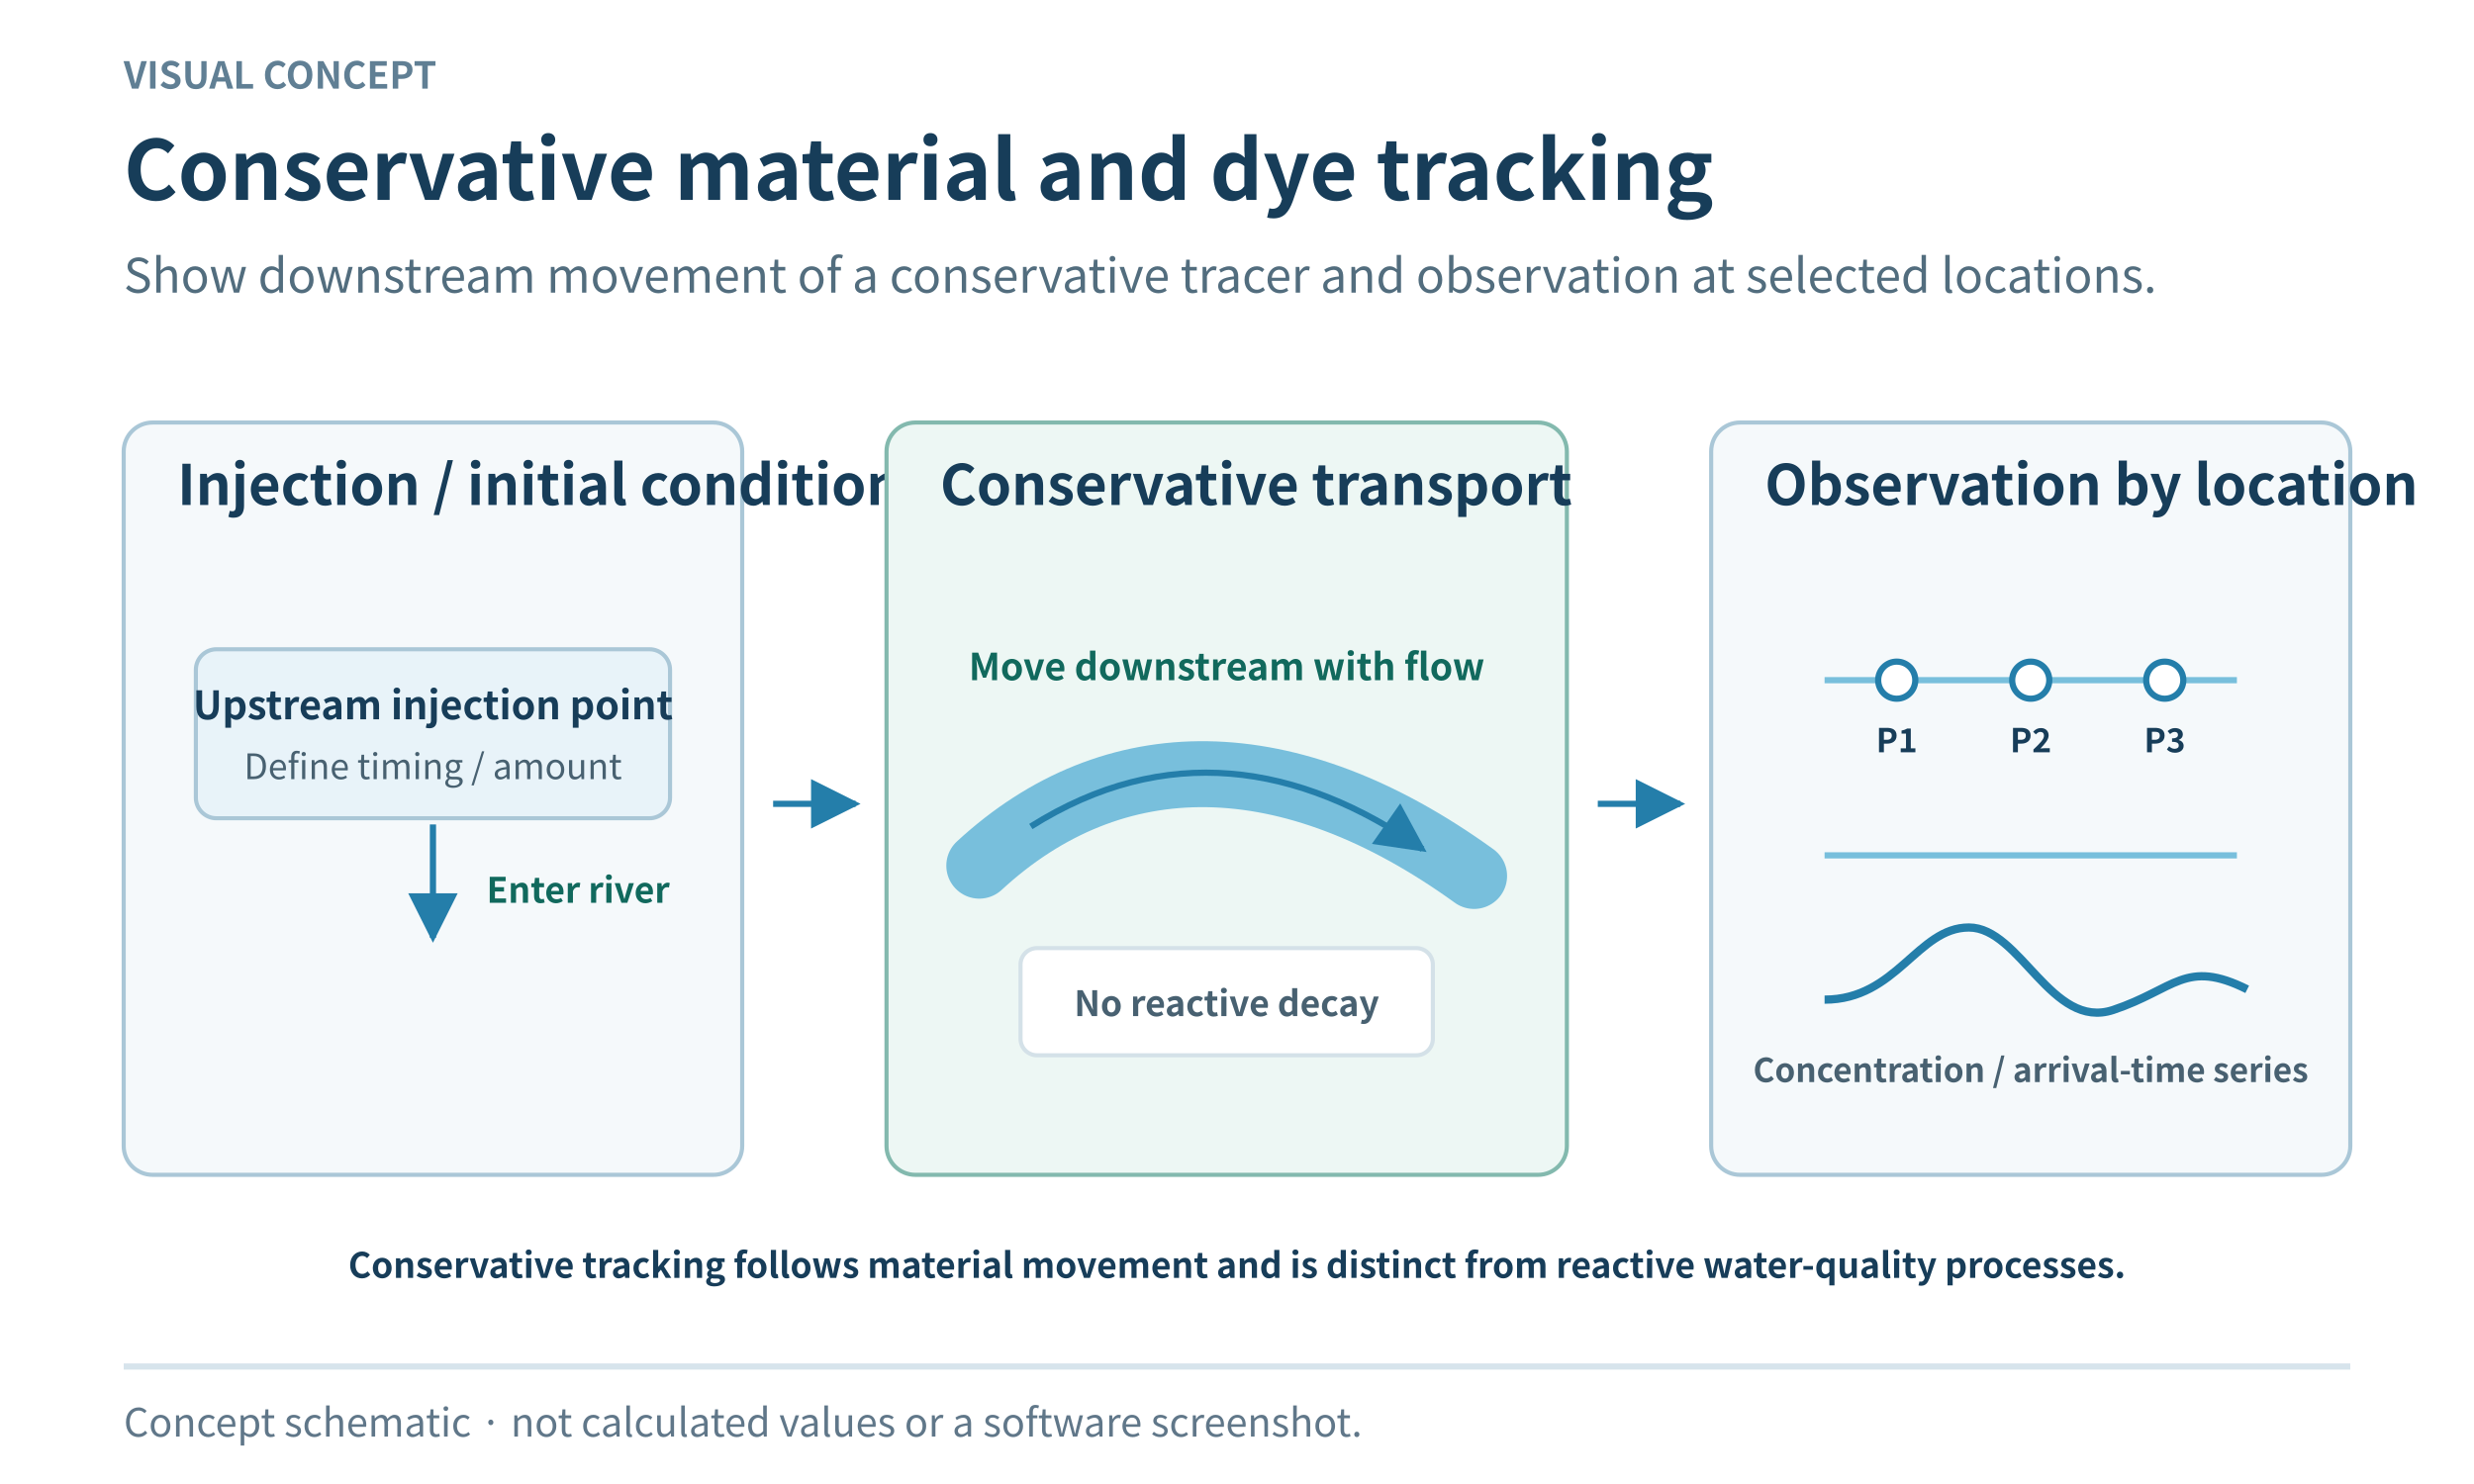
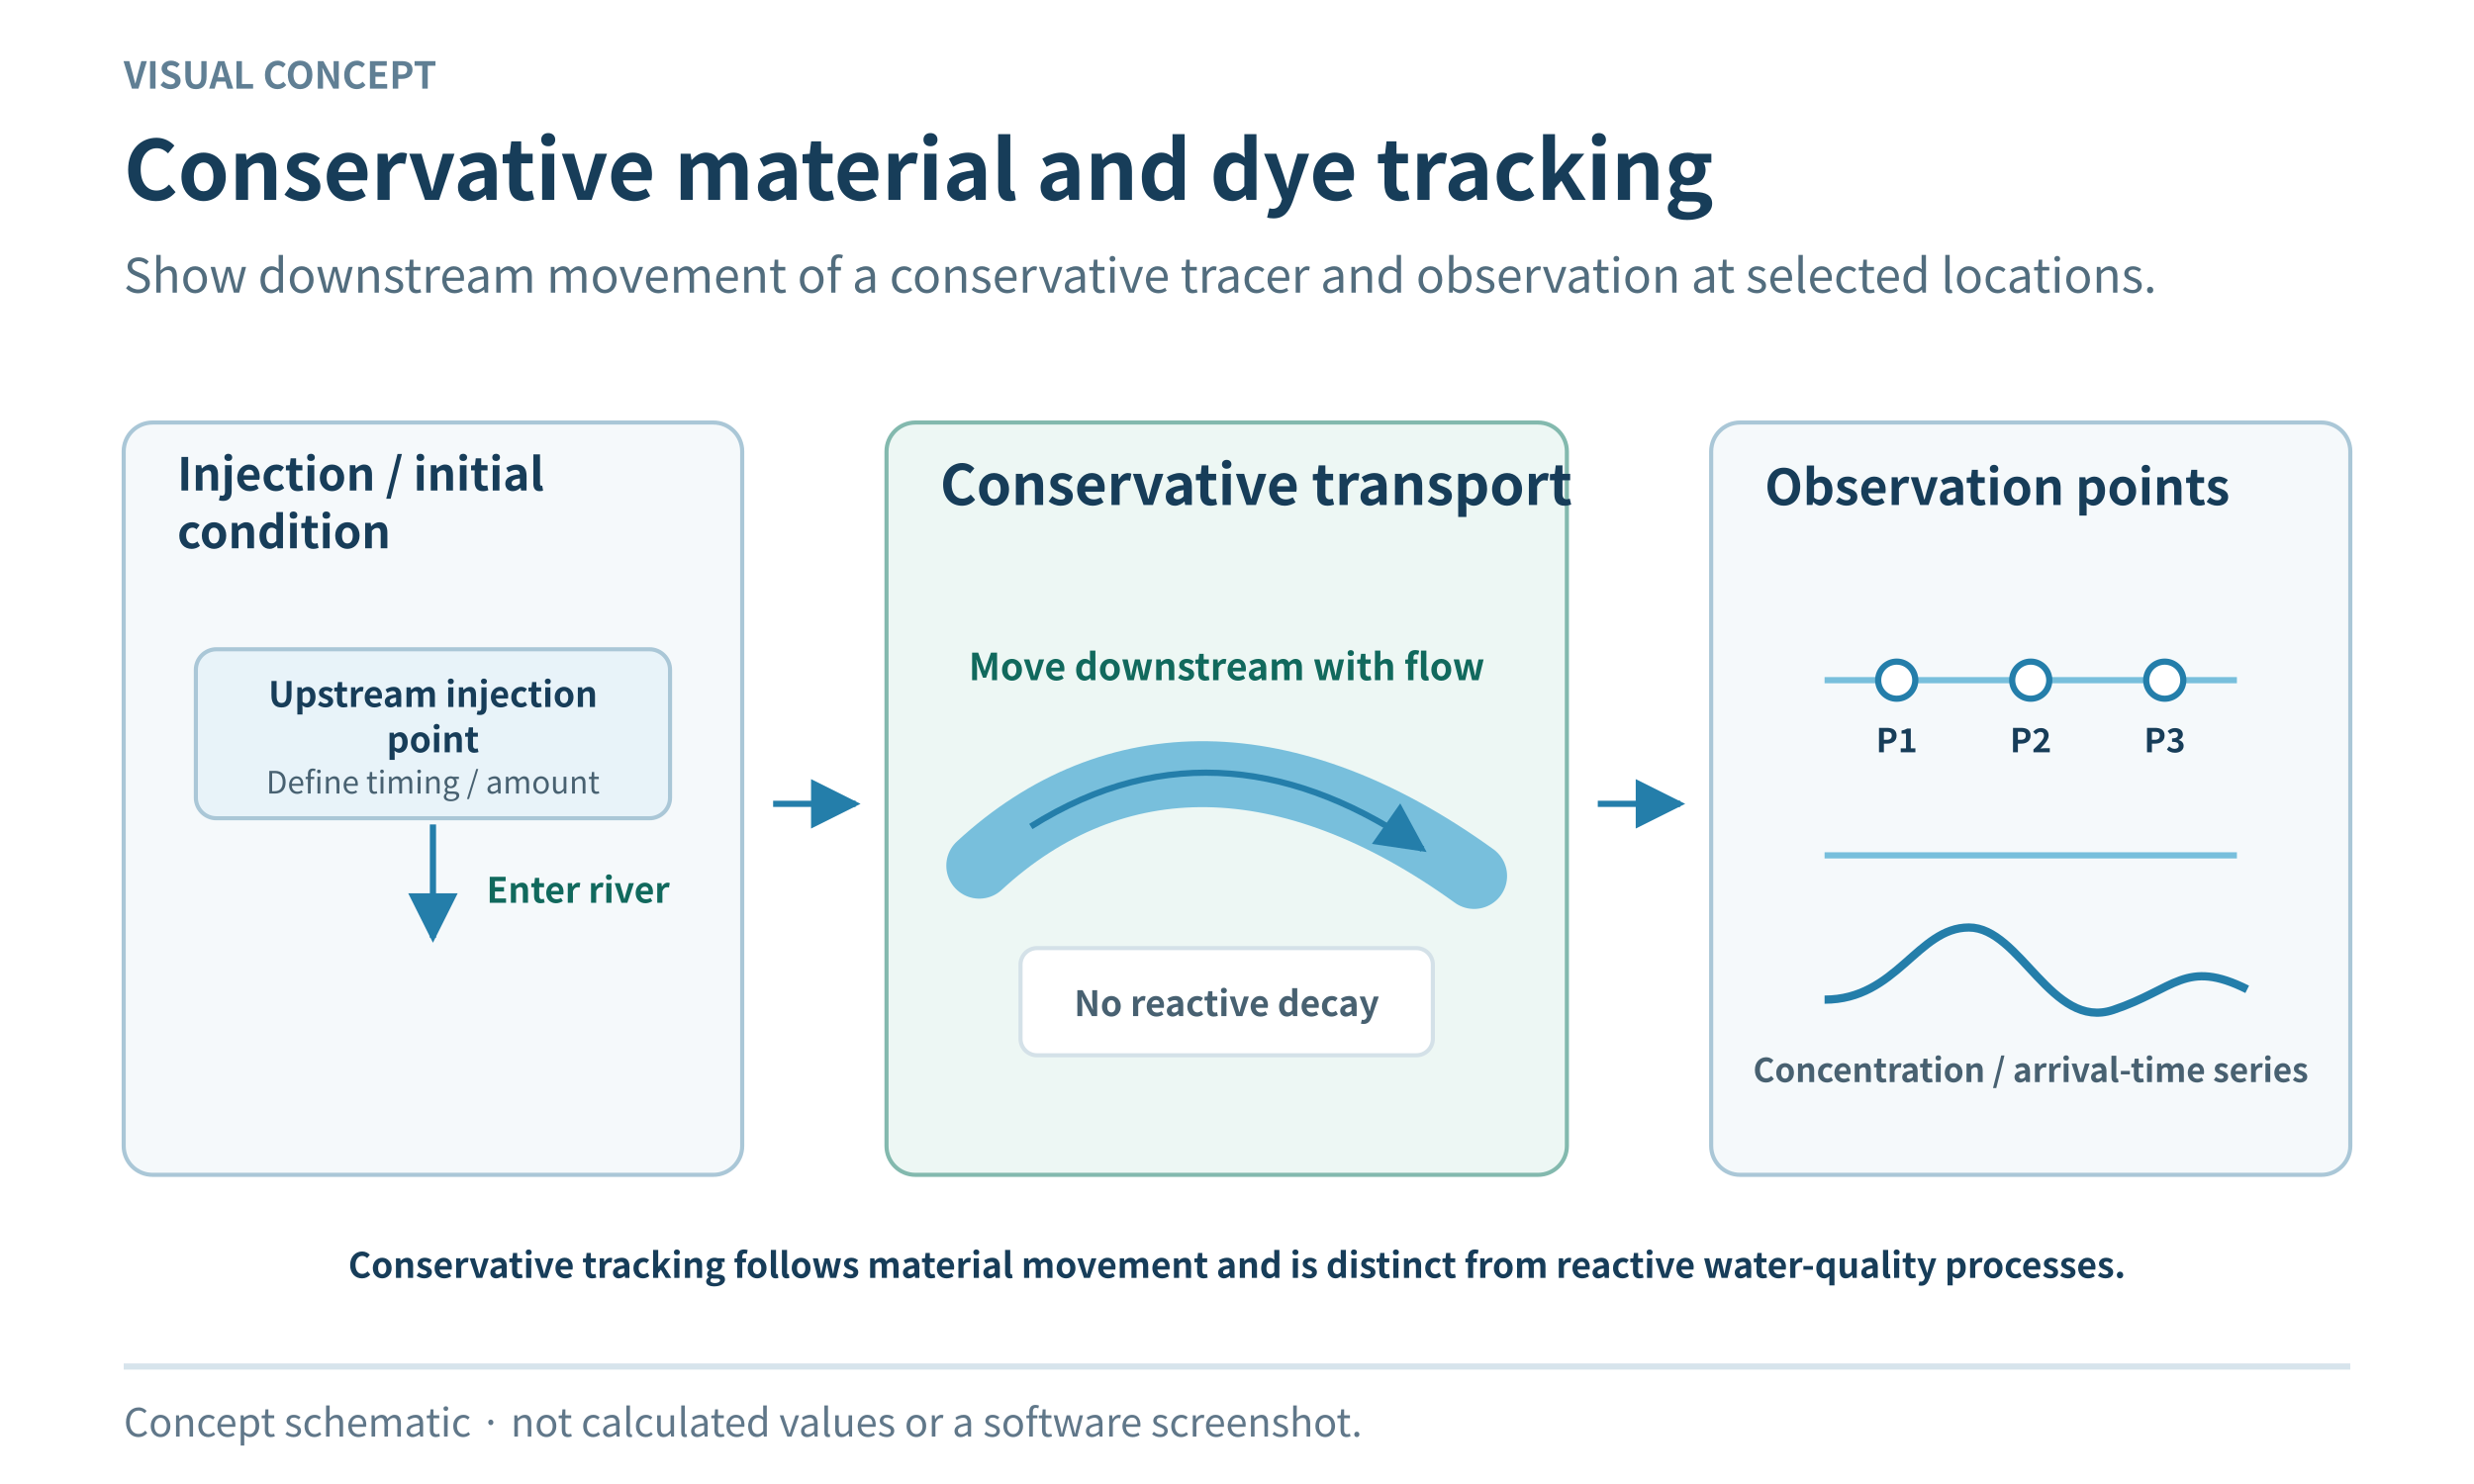
<svg xmlns="http://www.w3.org/2000/svg" width="1200" height="720" viewBox="0 0 1200 720" role="img" aria-labelledby="title desc">
  <defs>
    <marker id="arrow" viewBox="0 0 10 10" refX="9" refY="5" markerWidth="8" markerHeight="8" orient="auto-start-reverse">
      <path d="M0 0 10 5 0 10Z" fill="#247eaa" />
    </marker>
    <pattern id="missing" width="12" height="12" patternUnits="userSpaceOnUse">
      <path d="M-3 3 3-3 M0 12 12 0 M9 15 15 9" stroke="#b2bdc5" stroke-width="2" />
    </pattern>
  </defs>
  <rect width="1200" height="720" fill="#fff" />
  <g font-family="Noto Sans CJK KR,Noto Sans KR,Malgun Gothic,Arial,sans-serif">
    <text x="60" y="43" font-size="18" font-weight="600" text-anchor="start" fill="#607f94">VISUAL CONCEPT</text>
    <text x="60" y="97" font-size="40" font-weight="700" text-anchor="start" fill="#173d59">Conservative material and dye tracking</text>
    <text x="60" y="142" font-size="23" font-weight="400" text-anchor="start" fill="#526d7e">Show downstream movement of a conservative tracer and observation at selected locations.</text>
    <rect x="60" y="205" width="300" height="365" rx="14" fill="#f5f9fb" stroke="#aac7d7" stroke-width="2" />
-     <text x="86" y="245" font-size="27" font-weight="700" text-anchor="start" fill="#173d59">Injection / initial condition</text>
+     <text x="86" y="238" font-size="22" font-weight="700" text-anchor="start" fill="#173d59">Injection / initial</text>
+     <text x="86" y="266" font-size="22" font-weight="700" text-anchor="start" fill="#173d59">condition</text>
    <rect x="95" y="315" width="230" height="82" rx="10" fill="#e8f3f9" stroke="#aac7d7" stroke-width="2" />
-     <text x="210" y="349" font-size="19" font-weight="700" text-anchor="middle" fill="#173d59">Upstream injection point</text>
-     <text x="210" y="378" font-size="17" font-weight="500" text-anchor="middle" fill="#486171">Define timing / amount</text>
+     <text x="210" y="343" font-size="17" font-weight="700" text-anchor="middle" fill="#173d59">Upstream injection</text>
+     <text x="210" y="365" font-size="17" font-weight="700" text-anchor="middle" fill="#173d59">point</text>
+     <text x="210" y="385" font-size="15" font-weight="500" text-anchor="middle" fill="#486171">Define timing / amount</text>
    <path d="M210 400V455" fill="none" stroke="#247eaa" stroke-width="3" marker-end="url(#arrow)" />
    <text x="236" y="438" font-size="17" font-weight="600" text-anchor="start" fill="#11695d">Enter river</text>
    <line x1="375" y1="390" x2="415" y2="390" stroke="#247eaa" stroke-width="3" marker-end="url(#arrow)" />
    <rect x="430" y="205" width="330" height="365" rx="14" fill="#edf7f4" stroke="#83b9ae" stroke-width="2" />
    <text x="456" y="245" font-size="27" font-weight="700" text-anchor="start" fill="#173d59">Conservative transport</text>
    <path d="M475 420 C540 360 625 360 715 425" fill="none" stroke="#78bfdc" stroke-width="32" stroke-linecap="round" />
    <path d="M500 401C565 360 630 370 690 412" fill="none" stroke="#247eaa" stroke-width="3" marker-end="url(#arrow)" />
    <text x="595" y="330" font-size="18" font-weight="700" text-anchor="middle" fill="#11695d">Move downstream with flow</text>
    <rect x="495" y="460" width="200" height="52" rx="8" fill="#fff" stroke="#d4e1e8" stroke-width="2" />
    <text x="595" y="493" font-size="17" font-weight="700" text-anchor="middle" fill="#486171">No reactive decay</text>
    <line x1="775" y1="390" x2="815" y2="390" stroke="#247eaa" stroke-width="3" marker-end="url(#arrow)" />
    <rect x="830" y="205" width="310" height="365" rx="14" fill="#f5f9fb" stroke="#aac7d7" stroke-width="2" />
-     <text x="856" y="245" font-size="27" font-weight="700" text-anchor="start" fill="#173d59">Observation by location</text>
+     <text x="856" y="245" font-size="24" font-weight="700" text-anchor="start" fill="#173d59">Observation points</text>
    <line x1="885" y1="330" x2="1085" y2="330" stroke="#78bfdc" stroke-width="3" />
    <line x1="885" y1="415" x2="1085" y2="415" stroke="#78bfdc" stroke-width="3" />
    <circle cx="920" cy="330" r="9" fill="#fff" stroke="#247eaa" stroke-width="3" />
    <text x="920" y="365" font-size="16" font-weight="700" text-anchor="middle" fill="#173d59">P1</text>
    <circle cx="985" cy="330" r="9" fill="#fff" stroke="#247eaa" stroke-width="3" />
    <text x="985" y="365" font-size="16" font-weight="700" text-anchor="middle" fill="#173d59">P2</text>
    <circle cx="1050" cy="330" r="9" fill="#fff" stroke="#247eaa" stroke-width="3" />
    <text x="1050" y="365" font-size="16" font-weight="700" text-anchor="middle" fill="#173d59">P3</text>
    <path d="M885 485 C920 485 930 450 955 450 S995 500 1025 490 S1060 465 1090 480" fill="none" stroke="#247eaa" stroke-width="4" />
    <text x="985" y="525" font-size="16" font-weight="600" text-anchor="middle" fill="#486171">Concentration / arrival-time series</text>
    <text x="600" y="620" font-size="17" font-weight="600" text-anchor="middle" fill="#173d59">Conservative tracking follows material movement and is distinct from reactive water-quality processes.</text>
    <line x1="60" y1="663" x2="1140" y2="663" stroke="#d7e4ec" stroke-width="3" />
    <text x="60" y="697" font-size="19" font-weight="400" text-anchor="start" fill="#607789">Concept schematic · not calculated values or a software screenshot.</text>
  </g>
</svg>
